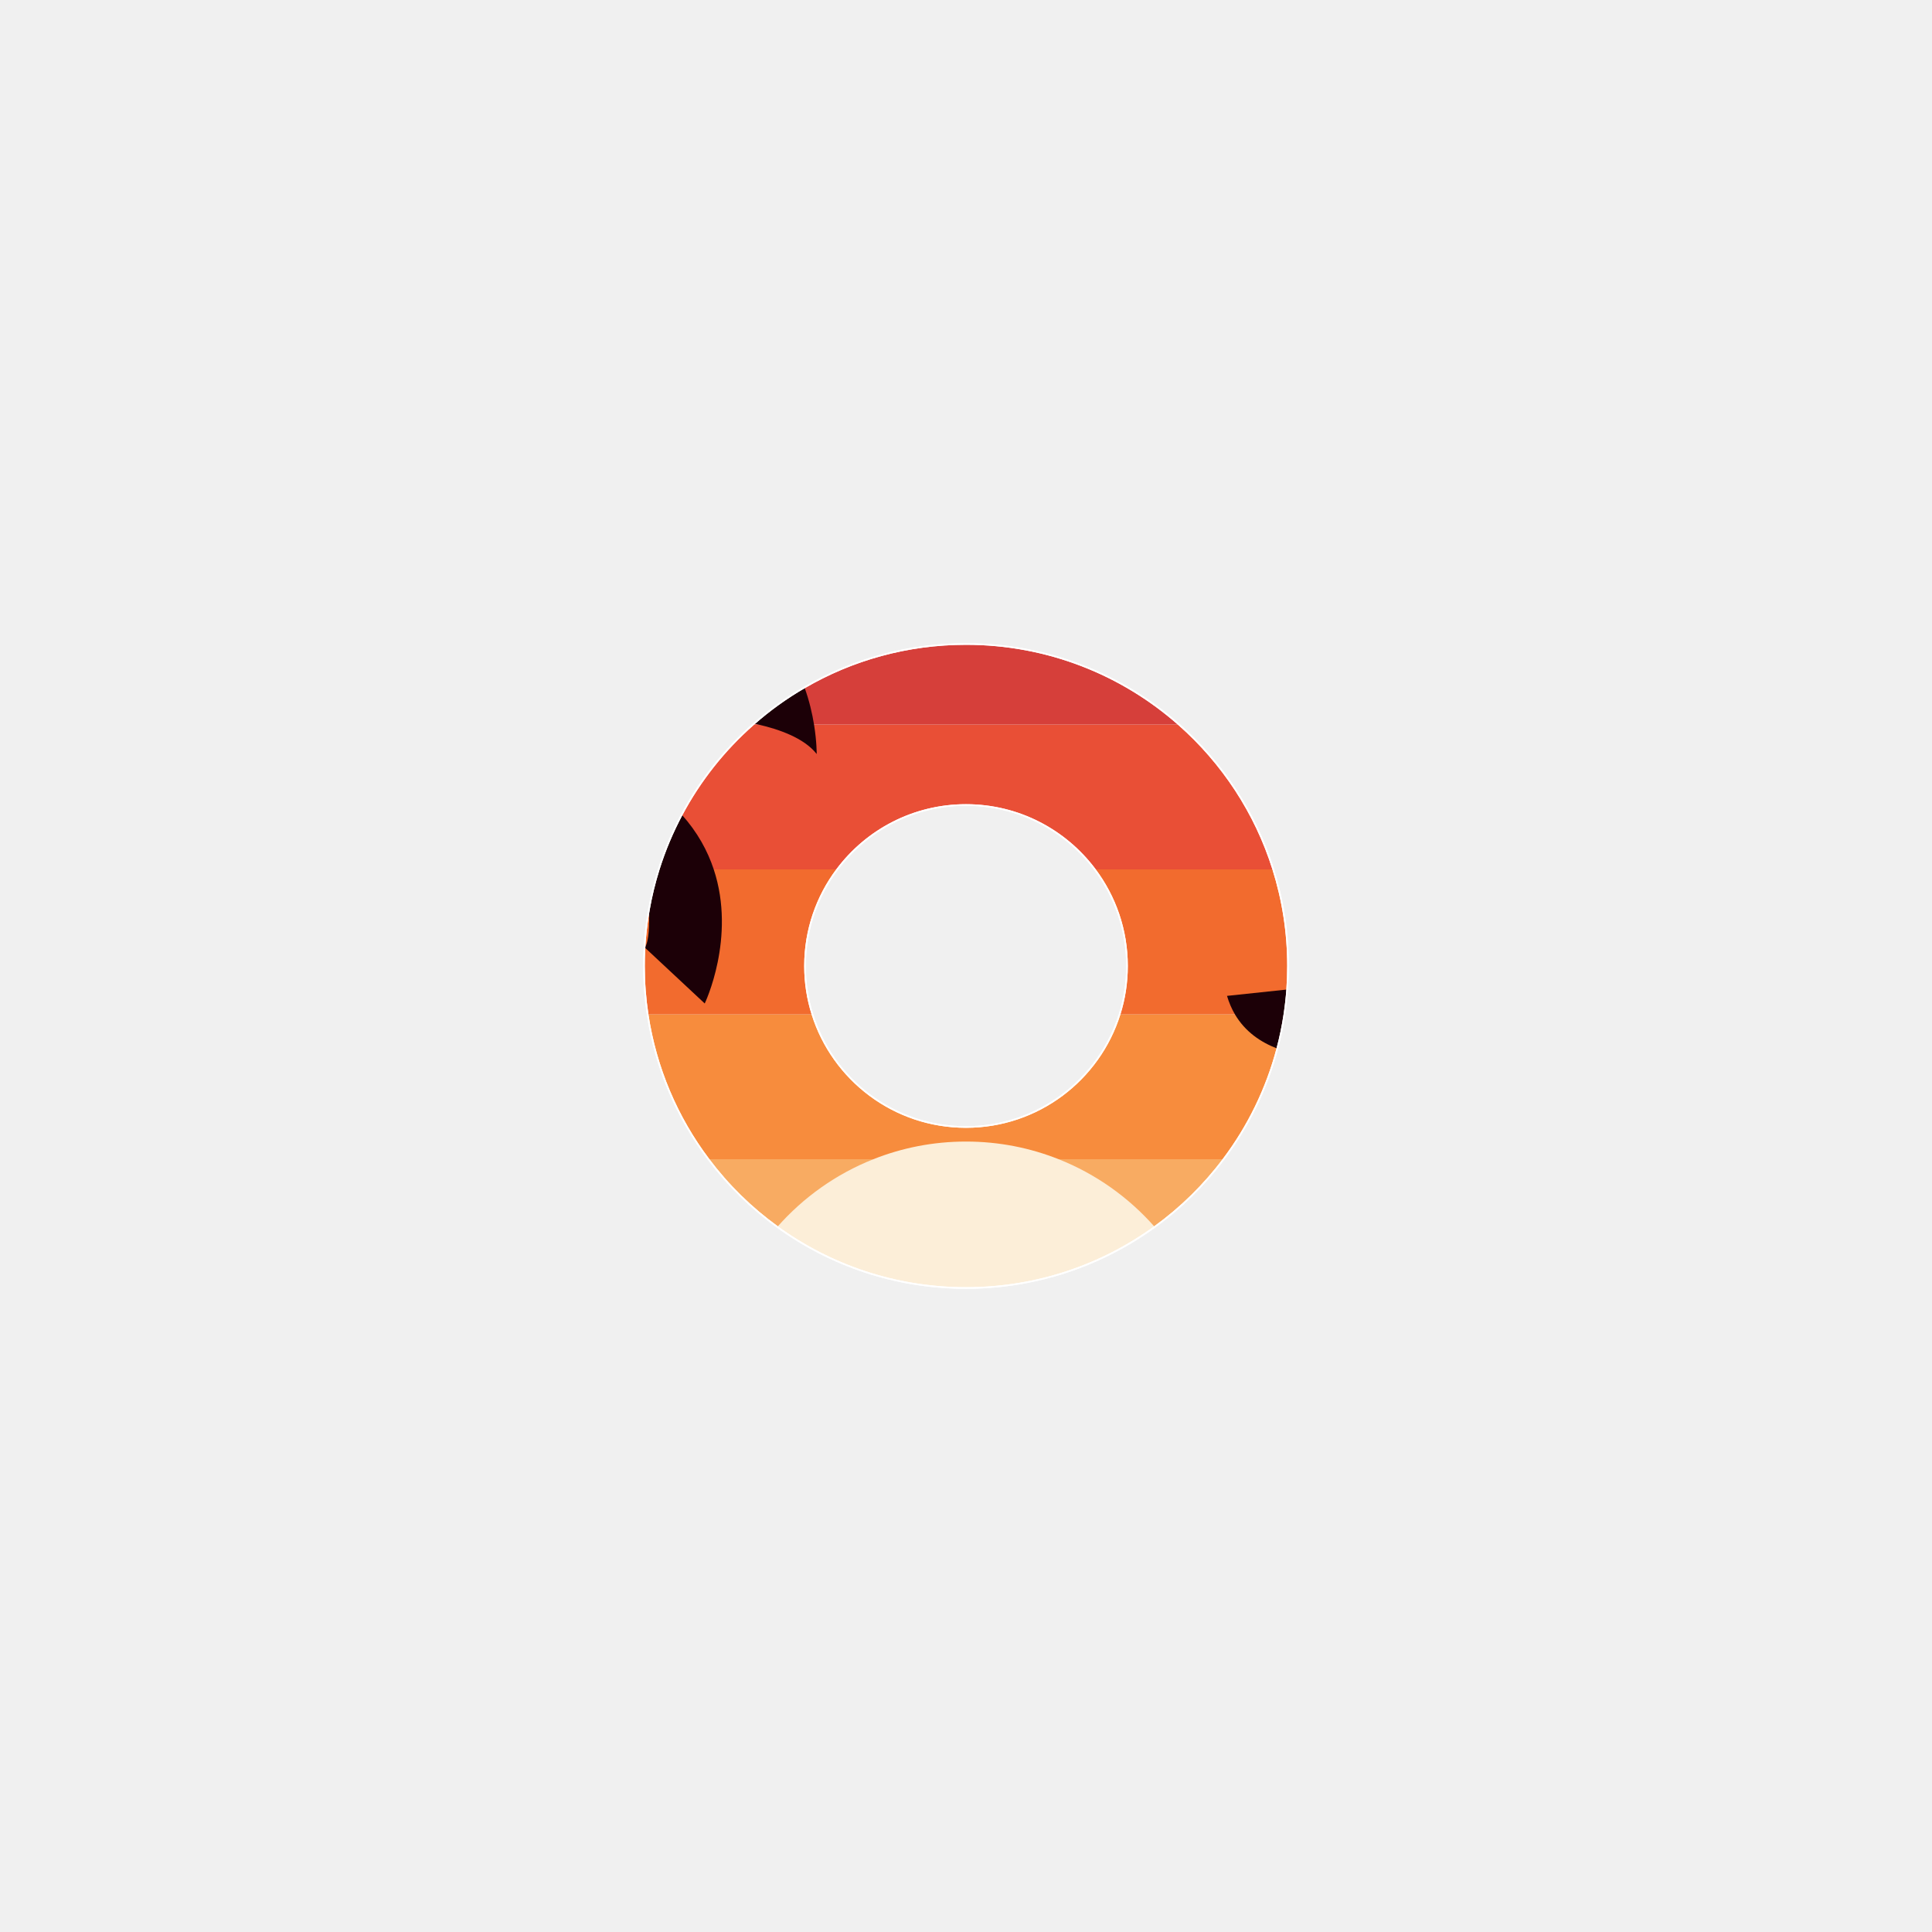
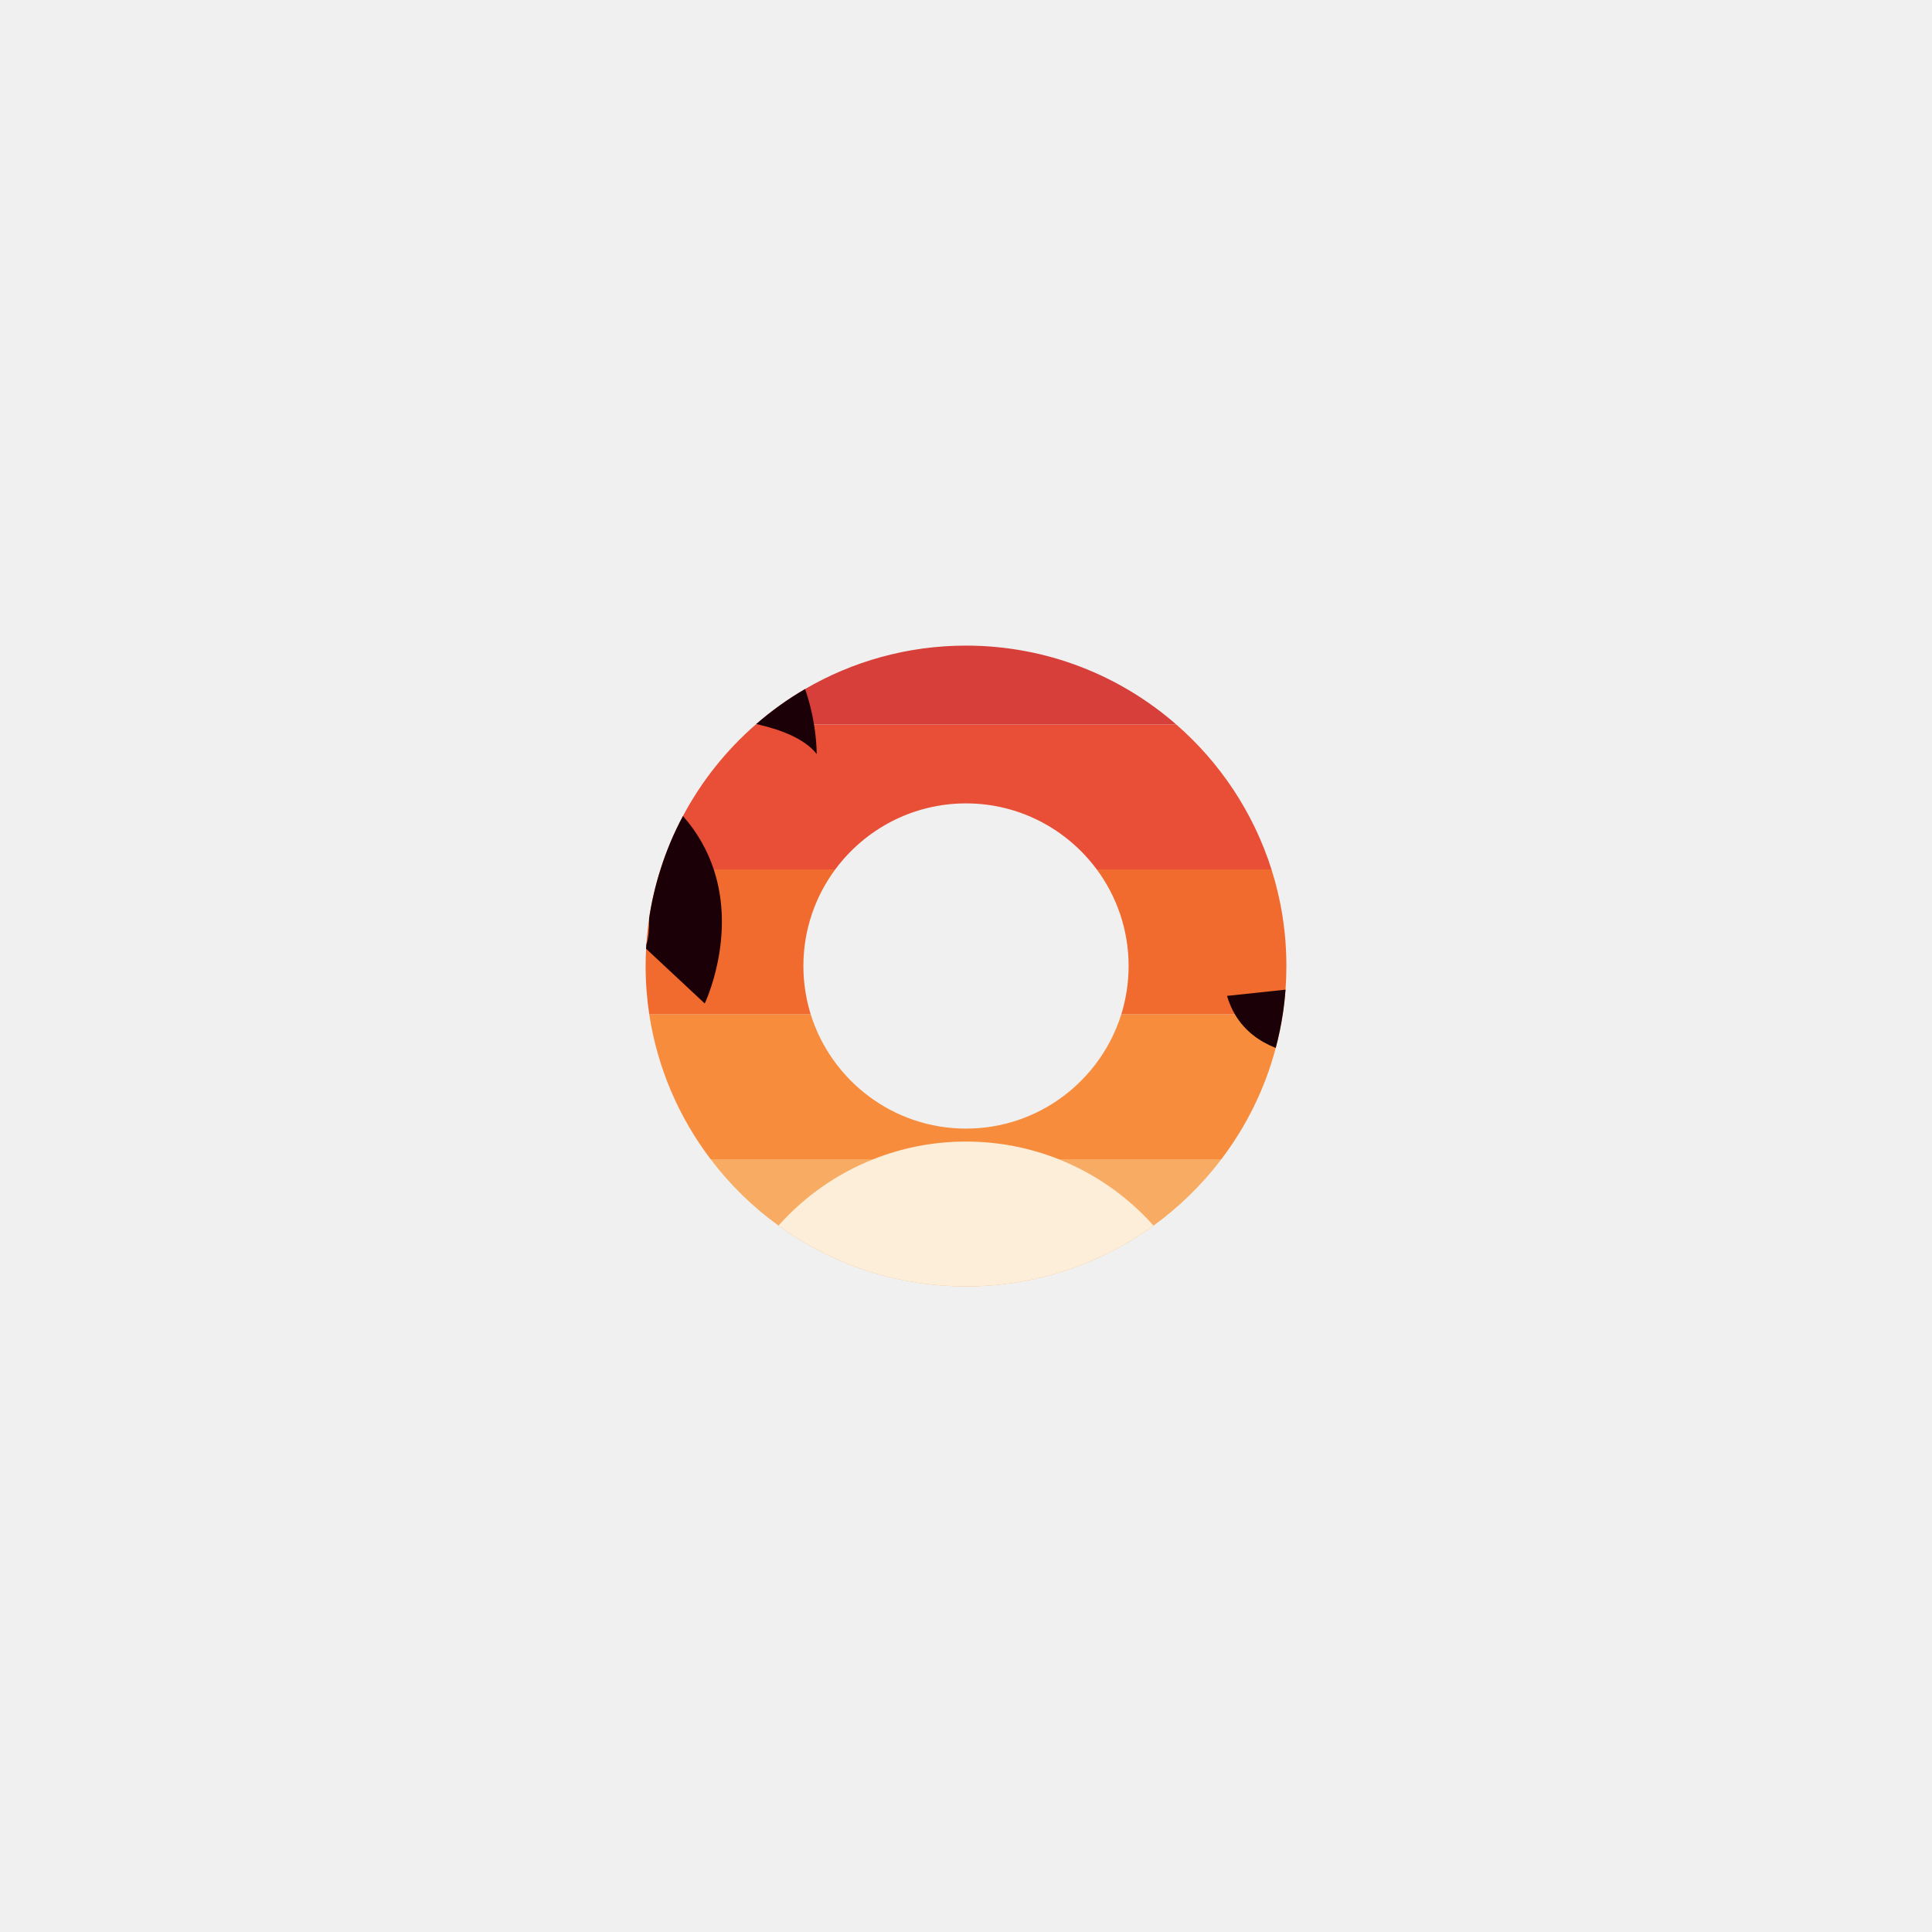
<svg xmlns="http://www.w3.org/2000/svg" id="Layer_1" data-name="Layer 1" viewBox="0 0 600 600">
  <defs>
    <style>
      .cls-1 {
        fill: #d63f3a;
      }

      .cls-1, .cls-2, .cls-3, .cls-4, .cls-5, .cls-6, .cls-7 {
        stroke-width: 0px;
      }

      .cls-2 {
        fill: #fceed8;
      }

      .cls-3 {
        fill: #f26b2e;
      }

-       .cls-8 {
-         fill: none;
-         stroke: #fff;
-         stroke-miterlimit: 10;
-         stroke-width: .5px;
-       }
- 
      .cls-4 {
        fill: #e94f36;
      }

      .cls-5 {
        fill: #1c0007;
      }

      .cls-6 {
        fill: #f78c3d;
      }

      .cls-7 {
        fill: #f8ab62;
      }
    </style>
  </defs>
-   <path class="cls-7" d="M380,360c-6.03,8.04-13.25,15.14-21.4,21.03-16.46,11.94-36.71,18.97-58.6,18.97s-42.14-7.03-58.6-18.97c-8.15-5.89-15.37-12.99-21.4-21.03h160Z" />
-   <path class="cls-6" d="M398.88,315c-.54,3.61-1.28,7.16-2.2,10.64-3.33,12.6-9.06,24.23-16.68,34.36h-160c-9.72-12.93-16.37-28.28-18.88-45h51.18c6.37,20.29,25.32,35,47.7,35s41.33-14.71,47.7-35h51.18Z" />
-   <path class="cls-3" d="M250,300c0,5.23.8,10.27,2.3,15h-51.18c-.74-4.89-1.12-9.9-1.12-15,0-5.94.52-11.77,1.52-17.42v-.02c.75-4.29,1.78-8.48,3.06-12.56h55.43c-6.29,8.36-10.01,18.75-10.01,30Z" />
-   <path class="cls-3" d="M400,300c0,2.45-.09,4.89-.26,7.3-.19,2.59-.48,5.16-.86,7.7h-51.18c1.5-4.73,2.3-9.77,2.3-15,0-11.25-3.72-21.64-10.01-30h55.43c2.98,9.47,4.58,19.55,4.58,30Z" />
-   <path class="cls-4" d="M395.42,270h-55.43c-9.12-12.15-23.64-20-39.99-20s-30.87,7.85-39.99,20h-55.43c1.86-5.93,4.26-11.62,7.14-17.01,5.66-10.62,13.19-20.1,22.15-27.99h132.26c13.5,11.9,23.77,27.4,29.29,45Z" />
-   <path class="cls-1" d="M366.13,225h-132.26c.1-.11.21-.2.31-.27,4.83-4.25,10.07-8.02,15.66-11.25,14.74-8.58,31.88-13.48,50.16-13.48,25.36,0,48.51,9.43,66.13,25Z" />
-   <path class="cls-5" d="M218.86,311.64l-18.59-17.35c1.3-2,1.47-7.19,1.25-11.71v-.02c.75-4.29,1.78-8.48,3.06-12.56,1.86-5.93,4.26-11.62,7.14-17.01,4.9,5.46,8.04,11.26,9.94,17.01,7.02,21.2-2.8,41.64-2.8,41.64Z" />
-   <path class="cls-5" d="M253.63,234.17c-3.92-5.04-11.95-7.76-18.2-9.17-.42-.1-.84-.19-1.25-.27,4.83-4.25,10.07-8.02,15.66-11.25,1.51,4.14,2.41,8.15,2.96,11.52.88,5.41.83,9.17.83,9.17Z" />
-   <path class="cls-5" d="M399.74,307.3c-.19,2.59-.48,5.16-.86,7.7-.54,3.61-1.28,7.16-2.2,10.64-5.07-1.92-9.96-5.18-13.17-10.64-.99-1.69-1.82-3.59-2.45-5.72l18.68-1.98Z" />
-   <path class="cls-2" d="M358.6,381.03c-16.46,11.94-36.71,18.97-58.6,18.97s-42.14-7.03-58.6-18.97c8.08-9.18,18.28-16.45,29.84-21.03,8.9-3.54,18.6-5.48,28.76-5.48s19.86,1.94,28.76,5.48c11.56,4.58,21.76,11.85,29.84,21.03Z" />
-   <path class="cls-8" d="M395.42,270c-5.52-17.6-15.79-33.1-29.29-45-17.62-15.57-40.77-25-66.13-25-18.28,0-35.42,4.9-50.16,13.48-5.59,3.23-10.83,7-15.66,11.25-.1.07-.21.16-.31.27-8.96,7.89-16.49,17.37-22.15,27.99-2.88,5.39-5.28,11.08-7.14,17.01-1.28,4.08-2.31,8.27-3.06,12.56v.02c-1,5.65-1.52,11.48-1.52,17.42,0,5.1.38,10.11,1.12,15,2.51,16.72,9.16,32.07,18.88,45,6.03,8.04,13.25,15.14,21.4,21.03,16.46,11.94,36.71,18.97,58.6,18.97s42.14-7.03,58.6-18.97c8.15-5.89,15.37-12.99,21.4-21.03,7.62-10.13,13.35-21.76,16.68-34.36.92-3.48,1.66-7.03,2.2-10.64.38-2.54.67-5.11.86-7.7.17-2.41.26-4.85.26-7.3,0-10.45-1.6-20.53-4.58-30ZM250,300c0-11.25,3.72-21.64,10.01-30,9.12-12.15,23.64-20,39.99-20s30.87,7.85,39.99,20c6.29,8.36,10.01,18.75,10.01,30,0,5.23-.8,10.27-2.3,15-6.37,20.29-25.32,35-47.7,35s-41.33-14.71-47.7-35c-1.5-4.73-2.3-9.77-2.3-15Z" />
-   <path class="cls-8" d="M395.42,270c-5.52-17.6-15.79-33.1-29.29-45-17.62-15.57-40.77-25-66.13-25-18.28,0-35.42,4.9-50.16,13.48-5.59,3.23-10.83,7-15.66,11.25-.1.07-.21.16-.31.27-8.96,7.89-16.49,17.37-22.15,27.99-2.88,5.39-5.28,11.08-7.14,17.01-1.28,4.08-2.31,8.27-3.06,12.56v.02c-1,5.65-1.52,11.48-1.52,17.42,0,5.1.38,10.11,1.12,15,2.51,16.72,9.16,32.07,18.88,45,6.03,8.04,13.25,15.14,21.4,21.03,16.46,11.94,36.71,18.97,58.6,18.97s42.14-7.03,58.6-18.97c8.15-5.89,15.37-12.99,21.4-21.03,7.62-10.13,13.35-21.76,16.68-34.36.92-3.48,1.66-7.03,2.2-10.64.38-2.54.67-5.11.86-7.7.17-2.41.26-4.85.26-7.3,0-10.45-1.6-20.53-4.58-30ZM250,300c0-11.25,3.72-21.64,10.01-30,9.12-12.15,23.64-20,39.99-20s30.87,7.85,39.99,20c6.29,8.36,10.01,18.75,10.01,30,0,5.23-.8,10.27-2.3,15-6.37,20.29-25.32,35-47.7,35s-41.33-14.71-47.7-35c-1.5-4.73-2.3-9.77-2.3-15Z" />
+   <path class="cls-7" d="M220.69,360h158.62c-5.96,7.87-13.07,14.83-21.07,20.62-16.38,11.88-36.51,18.88-58.24,18.88s-41.86-7-58.24-18.88c-8-5.79-15.11-12.75-21.07-20.62Z" />
+   <path class="cls-6" d="M398.37,315c-.54,3.55-1.27,7.04-2.18,10.45-3.35,12.68-9.16,24.38-16.88,34.55h-158.62c-9.8-12.91-16.52-28.28-19.06-45h50.14c6.41,20.55,25.6,35.5,48.23,35.5s41.82-14.95,48.23-35.5h50.14Z" />
+   <path class="cls-3" d="M249.5,300c0,5.22.8,10.26,2.27,15h-50.14c-.74-4.89-1.13-9.9-1.13-15,0-1.8.05-3.59.15-5.36.02-.44.04-.88.08-1.32.17-2.72.46-5.41.86-8.06v-.06c.78-5.21,1.97-10.29,3.54-15.2h54.27c-6.22,8.39-9.9,18.78-9.9,30Z" />
+   <path class="cls-3" d="M399.5,300c0,2.47-.09,4.93-.27,7.35-.19,2.58-.48,5.13-.86,7.65h-50.14c1.47-4.74,2.27-9.78,2.27-15,0-11.22-3.68-21.61-9.9-30h54.27c3.01,9.47,4.63,19.55,4.63,30Z" />
+   <path class="cls-4" d="M394.87,270h-54.27c-9.21-12.43-23.98-20.5-40.6-20.5s-31.39,8.07-40.6,20.5h-54.27c1.82-5.77,4.16-11.32,6.97-16.58,5.75-10.81,13.44-20.44,22.6-28.42h130.6c13.62,11.86,23.99,27.38,29.57,45Z" />
+   <path class="cls-1" d="M300,200.5c24.97,0,47.81,9.24,65.3,24.5h-130.6s.1-.1.15-.13c4.69-4.08,9.77-7.73,15.17-10.88,14.7-8.57,31.77-13.49,49.98-13.49Z" />
+   <path class="cls-5" d="M218.86,311.64l-18.21-17c.02-.44.04-.88.08-1.32.68-1.87.9-4.94.86-8.06v-.06c.78-5.21,1.97-10.29,3.54-15.2,1.82-5.77,4.16-11.32,6.97-16.58,4.69,5.34,7.71,10.98,9.56,16.58,7.02,21.2-2.8,41.64-2.8,41.64Z" />
+   <path class="cls-5" d="M253.63,234.17c-3.92-5.04-11.95-7.76-18.2-9.17-.2-.05-.39-.09-.58-.13,4.69-4.08,9.77-7.73,15.17-10.88,1.4,3.96,2.26,7.78,2.78,11.01.88,5.41.83,9.17.83,9.17Z" />
+   <path class="cls-5" d="M398.37,315c-.54,3.55-1.27,7.04-2.18,10.45-4.9-1.94-9.58-5.16-12.68-10.45-.99-1.69-1.82-3.59-2.45-5.72l18.17-1.93c-.19,2.58-.48,5.13-.86,7.65Z" />
+   <path class="cls-2" d="M300,399.5c-21.73,0-41.86-7-58.24-18.88,8.02-8.99,18.09-16.11,29.48-20.62,8.9-3.54,18.6-5.48,28.76-5.48s19.86,1.94,28.76,5.48c11.39,4.51,21.46,11.63,29.48,20.62-16.38,11.88-36.51,18.88-58.24,18.88Z" />
</svg>
